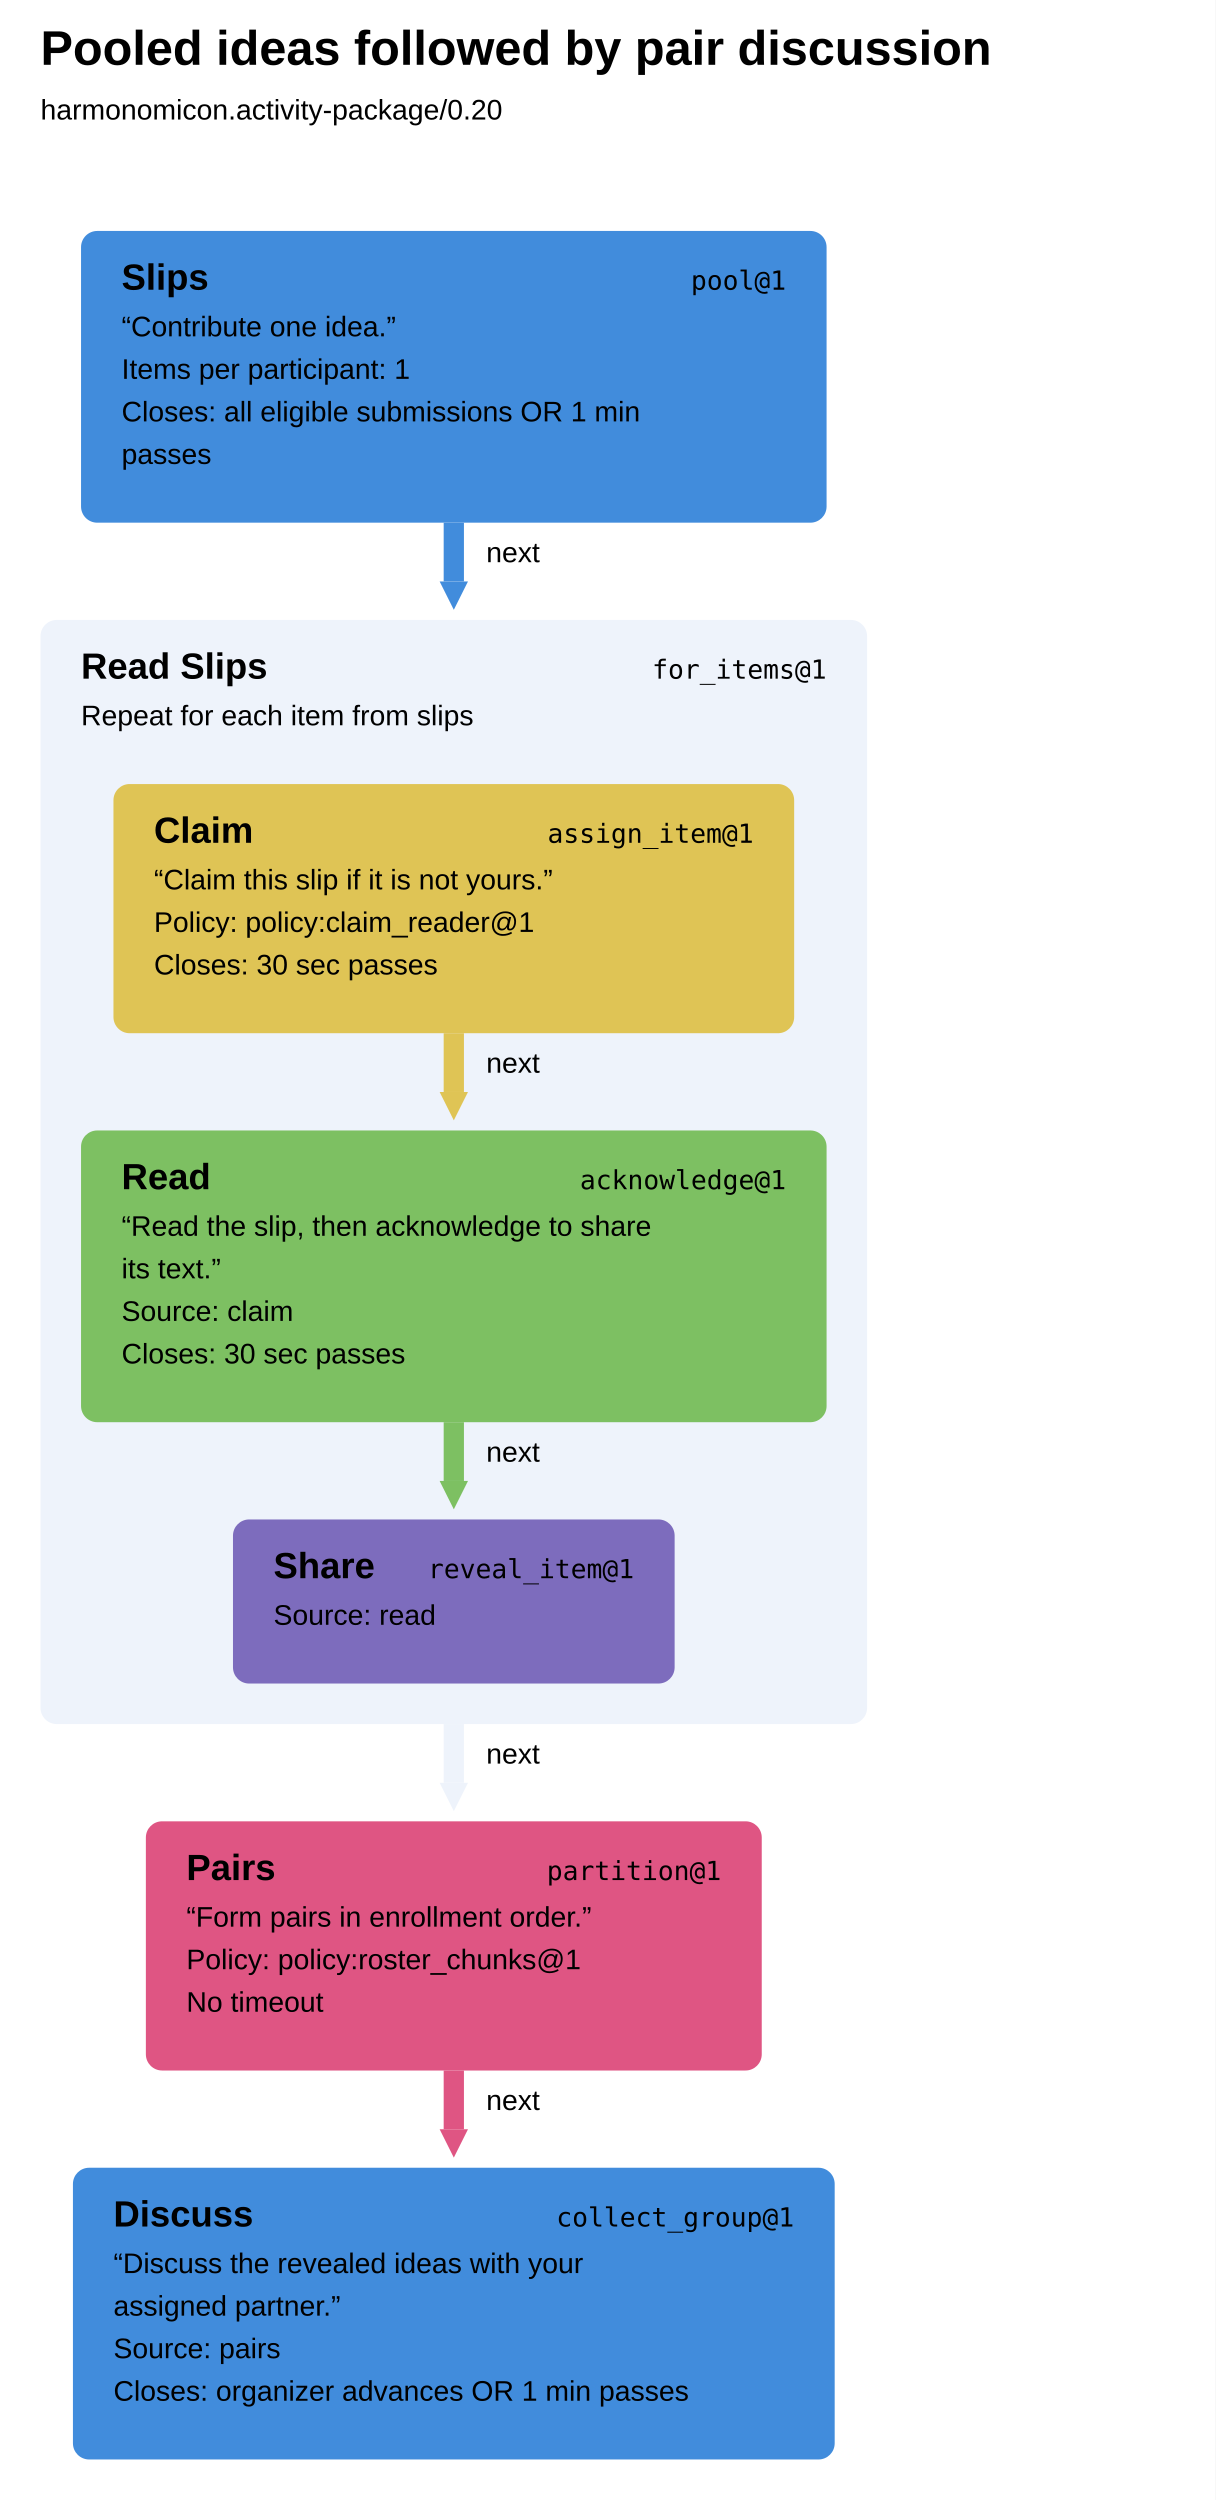
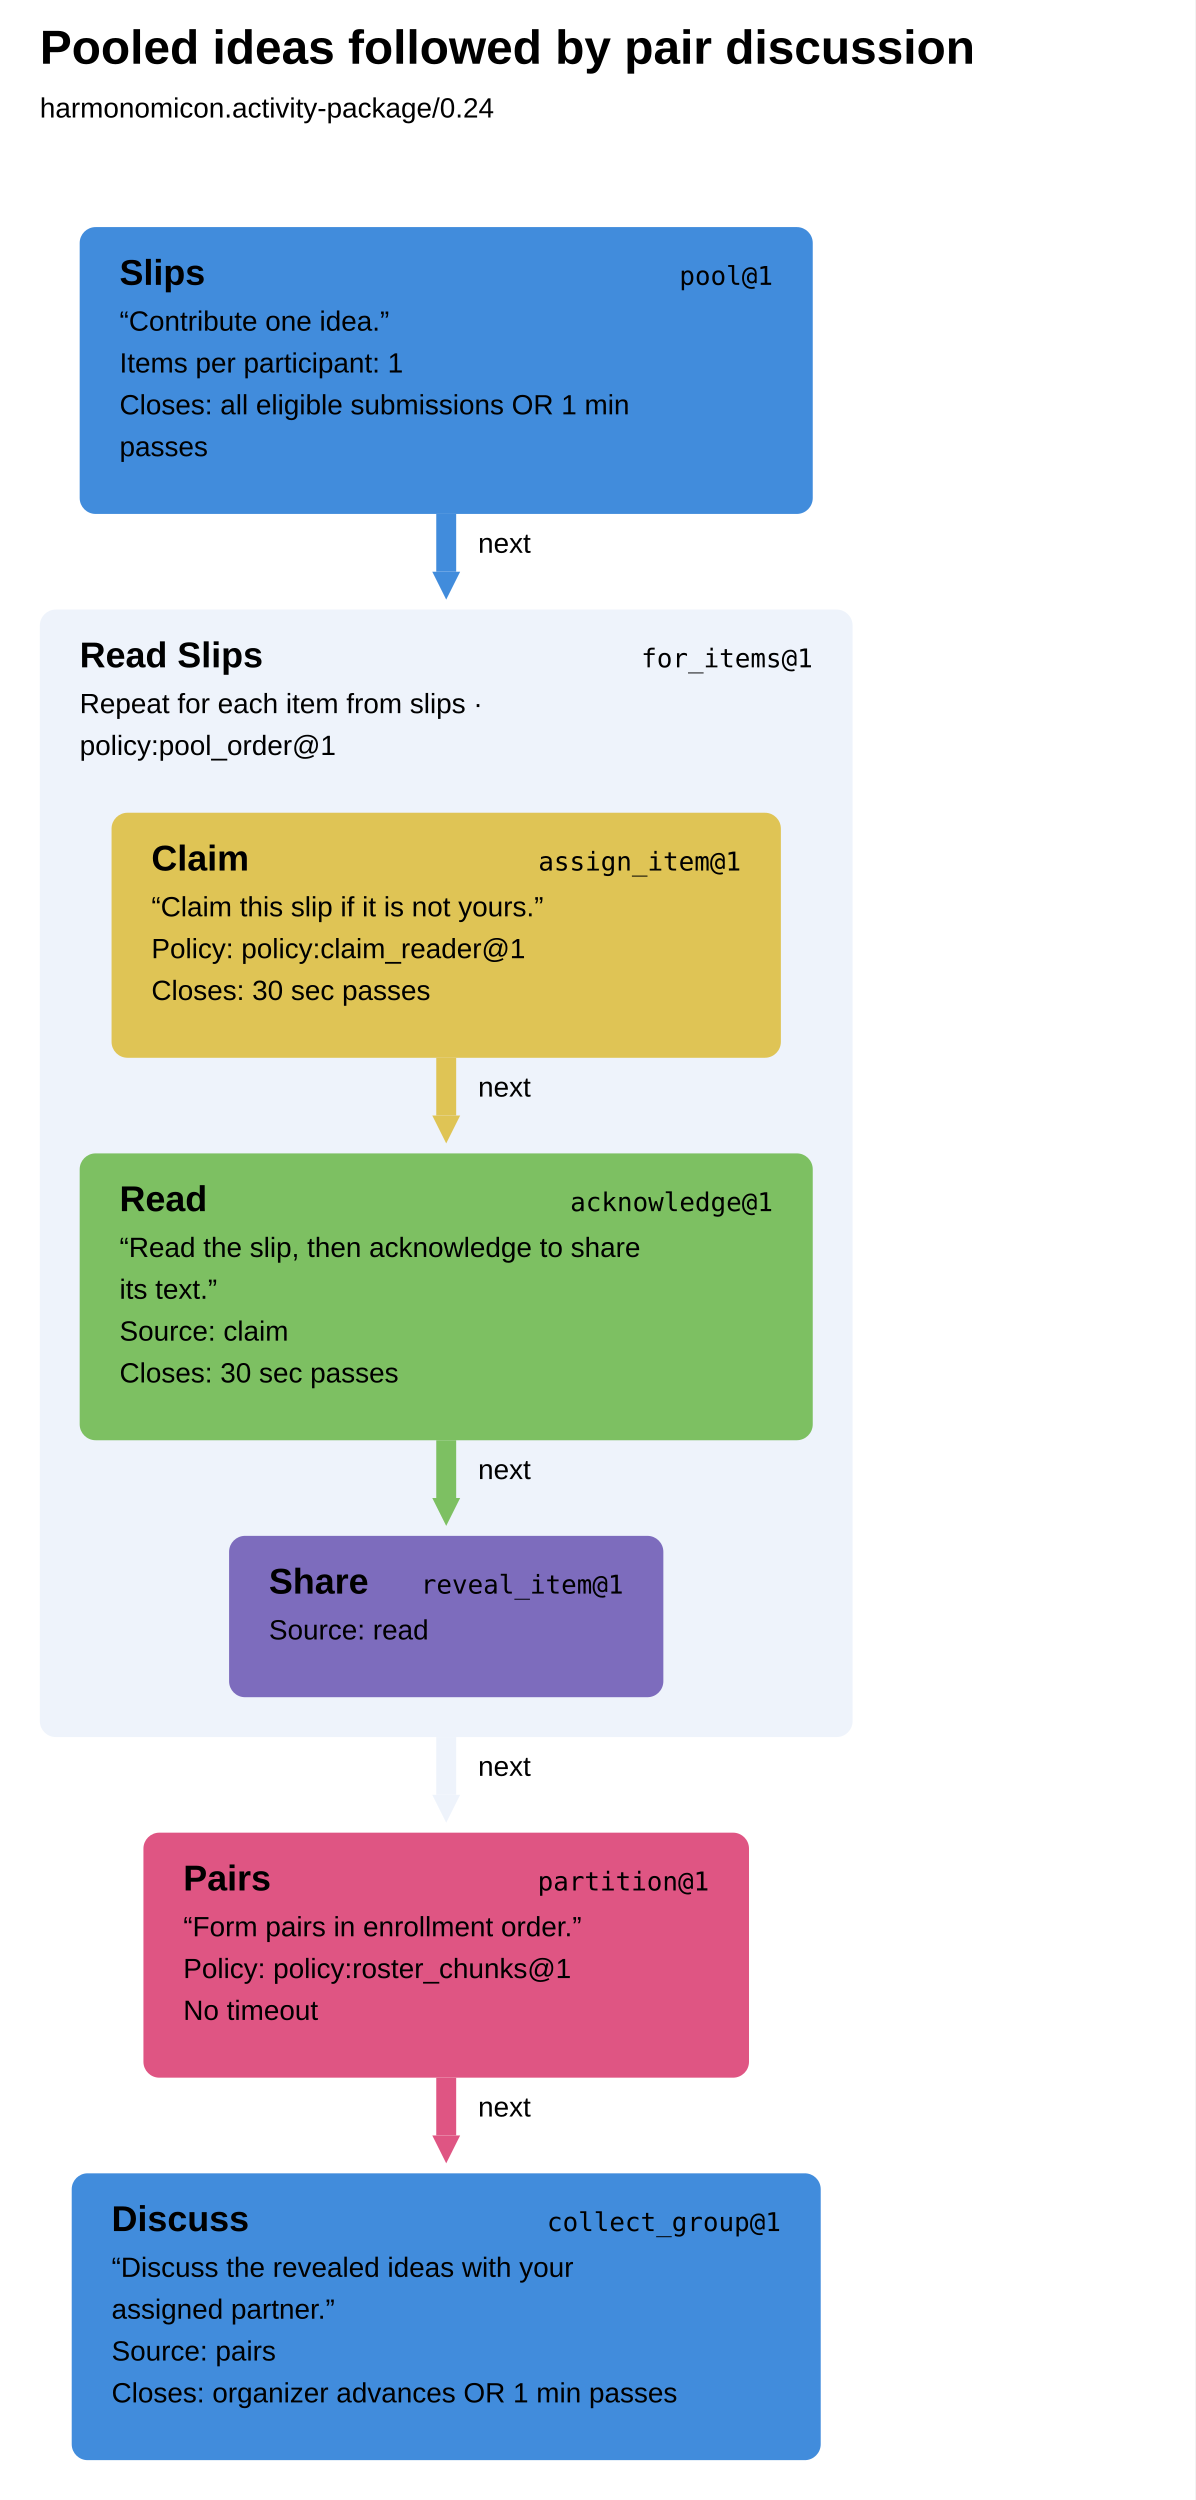
- <svg xmlns="http://www.w3.org/2000/svg" width="600" height="1234" viewBox="0 0 600 1234" aria-label="Pooled ideas followed by pair discussion runbook" style="font-family:Arial,sans-serif;fill:black">
+ <svg xmlns="http://www.w3.org/2000/svg" width="600" height="1255" viewBox="0 0 600 1255" aria-label="Pooled ideas followed by pair discussion runbook" style="font-family:Arial,sans-serif;fill:black">
  <defs>
    <marker id="arrow-0" markerUnits="userSpaceOnUse" markerWidth="14" markerHeight="14" refX="0" refY="7" orient="auto">
      <path d="M0 0L14 7L0 14Z" fill="#418cdc" />
    </marker>
    <marker id="arrow-1" markerUnits="userSpaceOnUse" markerWidth="14" markerHeight="14" refX="0" refY="7" orient="auto">
      <path d="M0 0L14 7L0 14Z" fill="#dfc455" />
    </marker>
    <marker id="arrow-2" markerUnits="userSpaceOnUse" markerWidth="14" markerHeight="14" refX="0" refY="7" orient="auto">
      <path d="M0 0L14 7L0 14Z" fill="#7dc062" />
    </marker>
    <marker id="arrow-3" markerUnits="userSpaceOnUse" markerWidth="14" markerHeight="14" refX="0" refY="7" orient="auto">
      <path d="M0 0L14 7L0 14Z" fill="#eef3fb" />
    </marker>
    <marker id="arrow-4" markerUnits="userSpaceOnUse" markerWidth="14" markerHeight="14" refX="0" refY="7" orient="auto">
      <path d="M0 0L14 7L0 14Z" fill="#df5583" />
    </marker>
  </defs>
  <rect width="100%" height="100%" fill="white" />
  <text x="20" y="32" font-size="24" font-weight="700">Pooled ideas followed by pair discussion</text>
-   <text x="20" y="59" font-size="14">harmonomicon.activity-package/0.20</text>
+   <text x="20" y="59" font-size="14">harmonomicon.activity-package/0.24</text>
  <g data-step="slips" tabindex="0" role="button" aria-label="slips pool@1">
    <rect x="40" y="114" width="368" height="144" rx="8" fill="#418cdc" />
    <text x="60" y="143" font-weight="700" font-size="18">Slips</text>
    <text x="388" y="143" text-anchor="end" font-family="ui-monospace, SFMono-Regular, Menlo, Consolas, monospace" font-size="13">pool@1</text>
    <text x="60" y="166" font-size="14">“Contribute one idea.”</text>
    <text x="60" y="187" font-size="14">Items per participant: 1</text>
    <text x="60" y="208" font-size="14">Closes: all eligible submissions OR 1 min</text>
    <text x="60" y="229" font-size="14">passes</text>
  </g>
  <g data-step="read_slips" tabindex="0" role="button" aria-label="read_slips for_items@1">
-     <rect x="20" y="306" width="408" height="545" rx="8" fill="#eef3fb" />
+     <rect x="20" y="306" width="408" height="566" rx="8" fill="#eef3fb" />
    <text x="40" y="335" font-weight="700" font-size="18">Read Slips</text>
    <text x="408" y="335" text-anchor="end" font-family="ui-monospace, SFMono-Regular, Menlo, Consolas, monospace" font-size="13">for_items@1</text>
-     <text x="40" y="358" font-size="14">Repeat for each item from slips</text>
+     <text x="40" y="358" font-size="14">Repeat for each item from slips ·</text>
+     <text x="40" y="379" font-size="14">policy:pool_order@1</text>
  </g>
  <g data-step="claim" tabindex="0" role="button" aria-label="claim assign_item@1">
-     <rect x="56" y="387" width="336" height="123" rx="8" fill="#dfc455" />
-     <text x="76" y="416" font-weight="700" font-size="18">Claim</text>
-     <text x="372" y="416" text-anchor="end" font-family="ui-monospace, SFMono-Regular, Menlo, Consolas, monospace" font-size="13">assign_item@1</text>
-     <text x="76" y="439" font-size="14">“Claim this slip if it is not yours.”</text>
-     <text x="76" y="460" font-size="14">Policy: policy:claim_reader@1</text>
-     <text x="76" y="481" font-size="14">Closes: 30 sec passes</text>
+     <rect x="56" y="408" width="336" height="123" rx="8" fill="#dfc455" />
+     <text x="76" y="437" font-weight="700" font-size="18">Claim</text>
+     <text x="372" y="437" text-anchor="end" font-family="ui-monospace, SFMono-Regular, Menlo, Consolas, monospace" font-size="13">assign_item@1</text>
+     <text x="76" y="460" font-size="14">“Claim this slip if it is not yours.”</text>
+     <text x="76" y="481" font-size="14">Policy: policy:claim_reader@1</text>
+     <text x="76" y="502" font-size="14">Closes: 30 sec passes</text>
  </g>
  <g data-step="read" tabindex="0" role="button" aria-label="read acknowledge@1">
-     <rect x="40" y="558" width="368" height="144" rx="8" fill="#7dc062" />
-     <text x="60" y="587" font-weight="700" font-size="18">Read</text>
-     <text x="388" y="587" text-anchor="end" font-family="ui-monospace, SFMono-Regular, Menlo, Consolas, monospace" font-size="13">acknowledge@1</text>
-     <text x="60" y="610" font-size="14">“Read the slip, then acknowledge to share</text>
-     <text x="60" y="631" font-size="14">its text.”</text>
-     <text x="60" y="652" font-size="14">Source: claim</text>
-     <text x="60" y="673" font-size="14">Closes: 30 sec passes</text>
+     <rect x="40" y="579" width="368" height="144" rx="8" fill="#7dc062" />
+     <text x="60" y="608" font-weight="700" font-size="18">Read</text>
+     <text x="388" y="608" text-anchor="end" font-family="ui-monospace, SFMono-Regular, Menlo, Consolas, monospace" font-size="13">acknowledge@1</text>
+     <text x="60" y="631" font-size="14">“Read the slip, then acknowledge to share</text>
+     <text x="60" y="652" font-size="14">its text.”</text>
+     <text x="60" y="673" font-size="14">Source: claim</text>
+     <text x="60" y="694" font-size="14">Closes: 30 sec passes</text>
  </g>
  <g data-step="share" tabindex="0" role="button" aria-label="share reveal_item@1">
-     <rect x="115" y="750" width="218" height="81" rx="8" fill="#7d6cbd" />
-     <text x="135" y="779" font-weight="700" font-size="18">Share</text>
-     <text x="313" y="779" text-anchor="end" font-family="ui-monospace, SFMono-Regular, Menlo, Consolas, monospace" font-size="13">reveal_item@1</text>
-     <text x="135" y="802" font-size="14">Source: read</text>
+     <rect x="115" y="771" width="218" height="81" rx="8" fill="#7d6cbd" />
+     <text x="135" y="800" font-weight="700" font-size="18">Share</text>
+     <text x="313" y="800" text-anchor="end" font-family="ui-monospace, SFMono-Regular, Menlo, Consolas, monospace" font-size="13">reveal_item@1</text>
+     <text x="135" y="823" font-size="14">Source: read</text>
  </g>
  <g data-step="pairs" tabindex="0" role="button" aria-label="pairs partition@1">
-     <rect x="72" y="899" width="304" height="123" rx="8" fill="#df5583" />
-     <text x="92" y="928" font-weight="700" font-size="18">Pairs</text>
-     <text x="356" y="928" text-anchor="end" font-family="ui-monospace, SFMono-Regular, Menlo, Consolas, monospace" font-size="13">partition@1</text>
-     <text x="92" y="951" font-size="14">“Form pairs in enrollment order.”</text>
-     <text x="92" y="972" font-size="14">Policy: policy:roster_chunks@1</text>
-     <text x="92" y="993" font-size="14">No timeout</text>
+     <rect x="72" y="920" width="304" height="123" rx="8" fill="#df5583" />
+     <text x="92" y="949" font-weight="700" font-size="18">Pairs</text>
+     <text x="356" y="949" text-anchor="end" font-family="ui-monospace, SFMono-Regular, Menlo, Consolas, monospace" font-size="13">partition@1</text>
+     <text x="92" y="972" font-size="14">“Form pairs in enrollment order.”</text>
+     <text x="92" y="993" font-size="14">Policy: policy:roster_chunks@1</text>
+     <text x="92" y="1014" font-size="14">No timeout</text>
  </g>
  <g data-step="discuss" tabindex="0" role="button" aria-label="discuss collect_group@1">
-     <rect x="36" y="1070" width="376" height="144" rx="8" fill="#418cdc" />
-     <text x="56" y="1099" font-weight="700" font-size="18">Discuss</text>
-     <text x="392" y="1099" text-anchor="end" font-family="ui-monospace, SFMono-Regular, Menlo, Consolas, monospace" font-size="13">collect_group@1</text>
-     <text x="56" y="1122" font-size="14">“Discuss the revealed ideas with your</text>
-     <text x="56" y="1143" font-size="14">assigned partner.”</text>
-     <text x="56" y="1164" font-size="14">Source: pairs</text>
-     <text x="56" y="1185" font-size="14">Closes: organizer advances OR 1 min passes</text>
+     <rect x="36" y="1091" width="376" height="144" rx="8" fill="#418cdc" />
+     <text x="56" y="1120" font-weight="700" font-size="18">Discuss</text>
+     <text x="392" y="1120" text-anchor="end" font-family="ui-monospace, SFMono-Regular, Menlo, Consolas, monospace" font-size="13">collect_group@1</text>
+     <text x="56" y="1143" font-size="14">“Discuss the revealed ideas with your</text>
+     <text x="56" y="1164" font-size="14">assigned partner.”</text>
+     <text x="56" y="1185" font-size="14">Source: pairs</text>
+     <text x="56" y="1206" font-size="14">Closes: organizer advances OR 1 min passes</text>
  </g>
  <path d="M 224 258 L 224 287" fill="none" stroke="#418cdc" stroke-width="10" marker-end="url(#arrow-0)" />
  <text x="240" y="277.5" font-size="14">next</text>
-   <path d="M 224 510 L 224 539" fill="none" stroke="#dfc455" stroke-width="10" marker-end="url(#arrow-1)" />
-   <text x="240" y="529.5" font-size="14">next</text>
-   <path d="M 224 702 L 224 731" fill="none" stroke="#7dc062" stroke-width="10" marker-end="url(#arrow-2)" />
-   <text x="240" y="721.5" font-size="14">next</text>
-   <path d="M 224 851 L 224 880" fill="none" stroke="#eef3fb" stroke-width="10" marker-end="url(#arrow-3)" />
-   <text x="240" y="870.5" font-size="14">next</text>
-   <path d="M 224 1022 L 224 1051" fill="none" stroke="#df5583" stroke-width="10" marker-end="url(#arrow-4)" />
-   <text x="240" y="1041.5" font-size="14">next</text>
+   <path d="M 224 531 L 224 560" fill="none" stroke="#dfc455" stroke-width="10" marker-end="url(#arrow-1)" />
+   <text x="240" y="550.5" font-size="14">next</text>
+   <path d="M 224 723 L 224 752" fill="none" stroke="#7dc062" stroke-width="10" marker-end="url(#arrow-2)" />
+   <text x="240" y="742.5" font-size="14">next</text>
+   <path d="M 224 872 L 224 901" fill="none" stroke="#eef3fb" stroke-width="10" marker-end="url(#arrow-3)" />
+   <text x="240" y="891.5" font-size="14">next</text>
+   <path d="M 224 1043 L 224 1072" fill="none" stroke="#df5583" stroke-width="10" marker-end="url(#arrow-4)" />
+   <text x="240" y="1062.5" font-size="14">next</text>
</svg>
